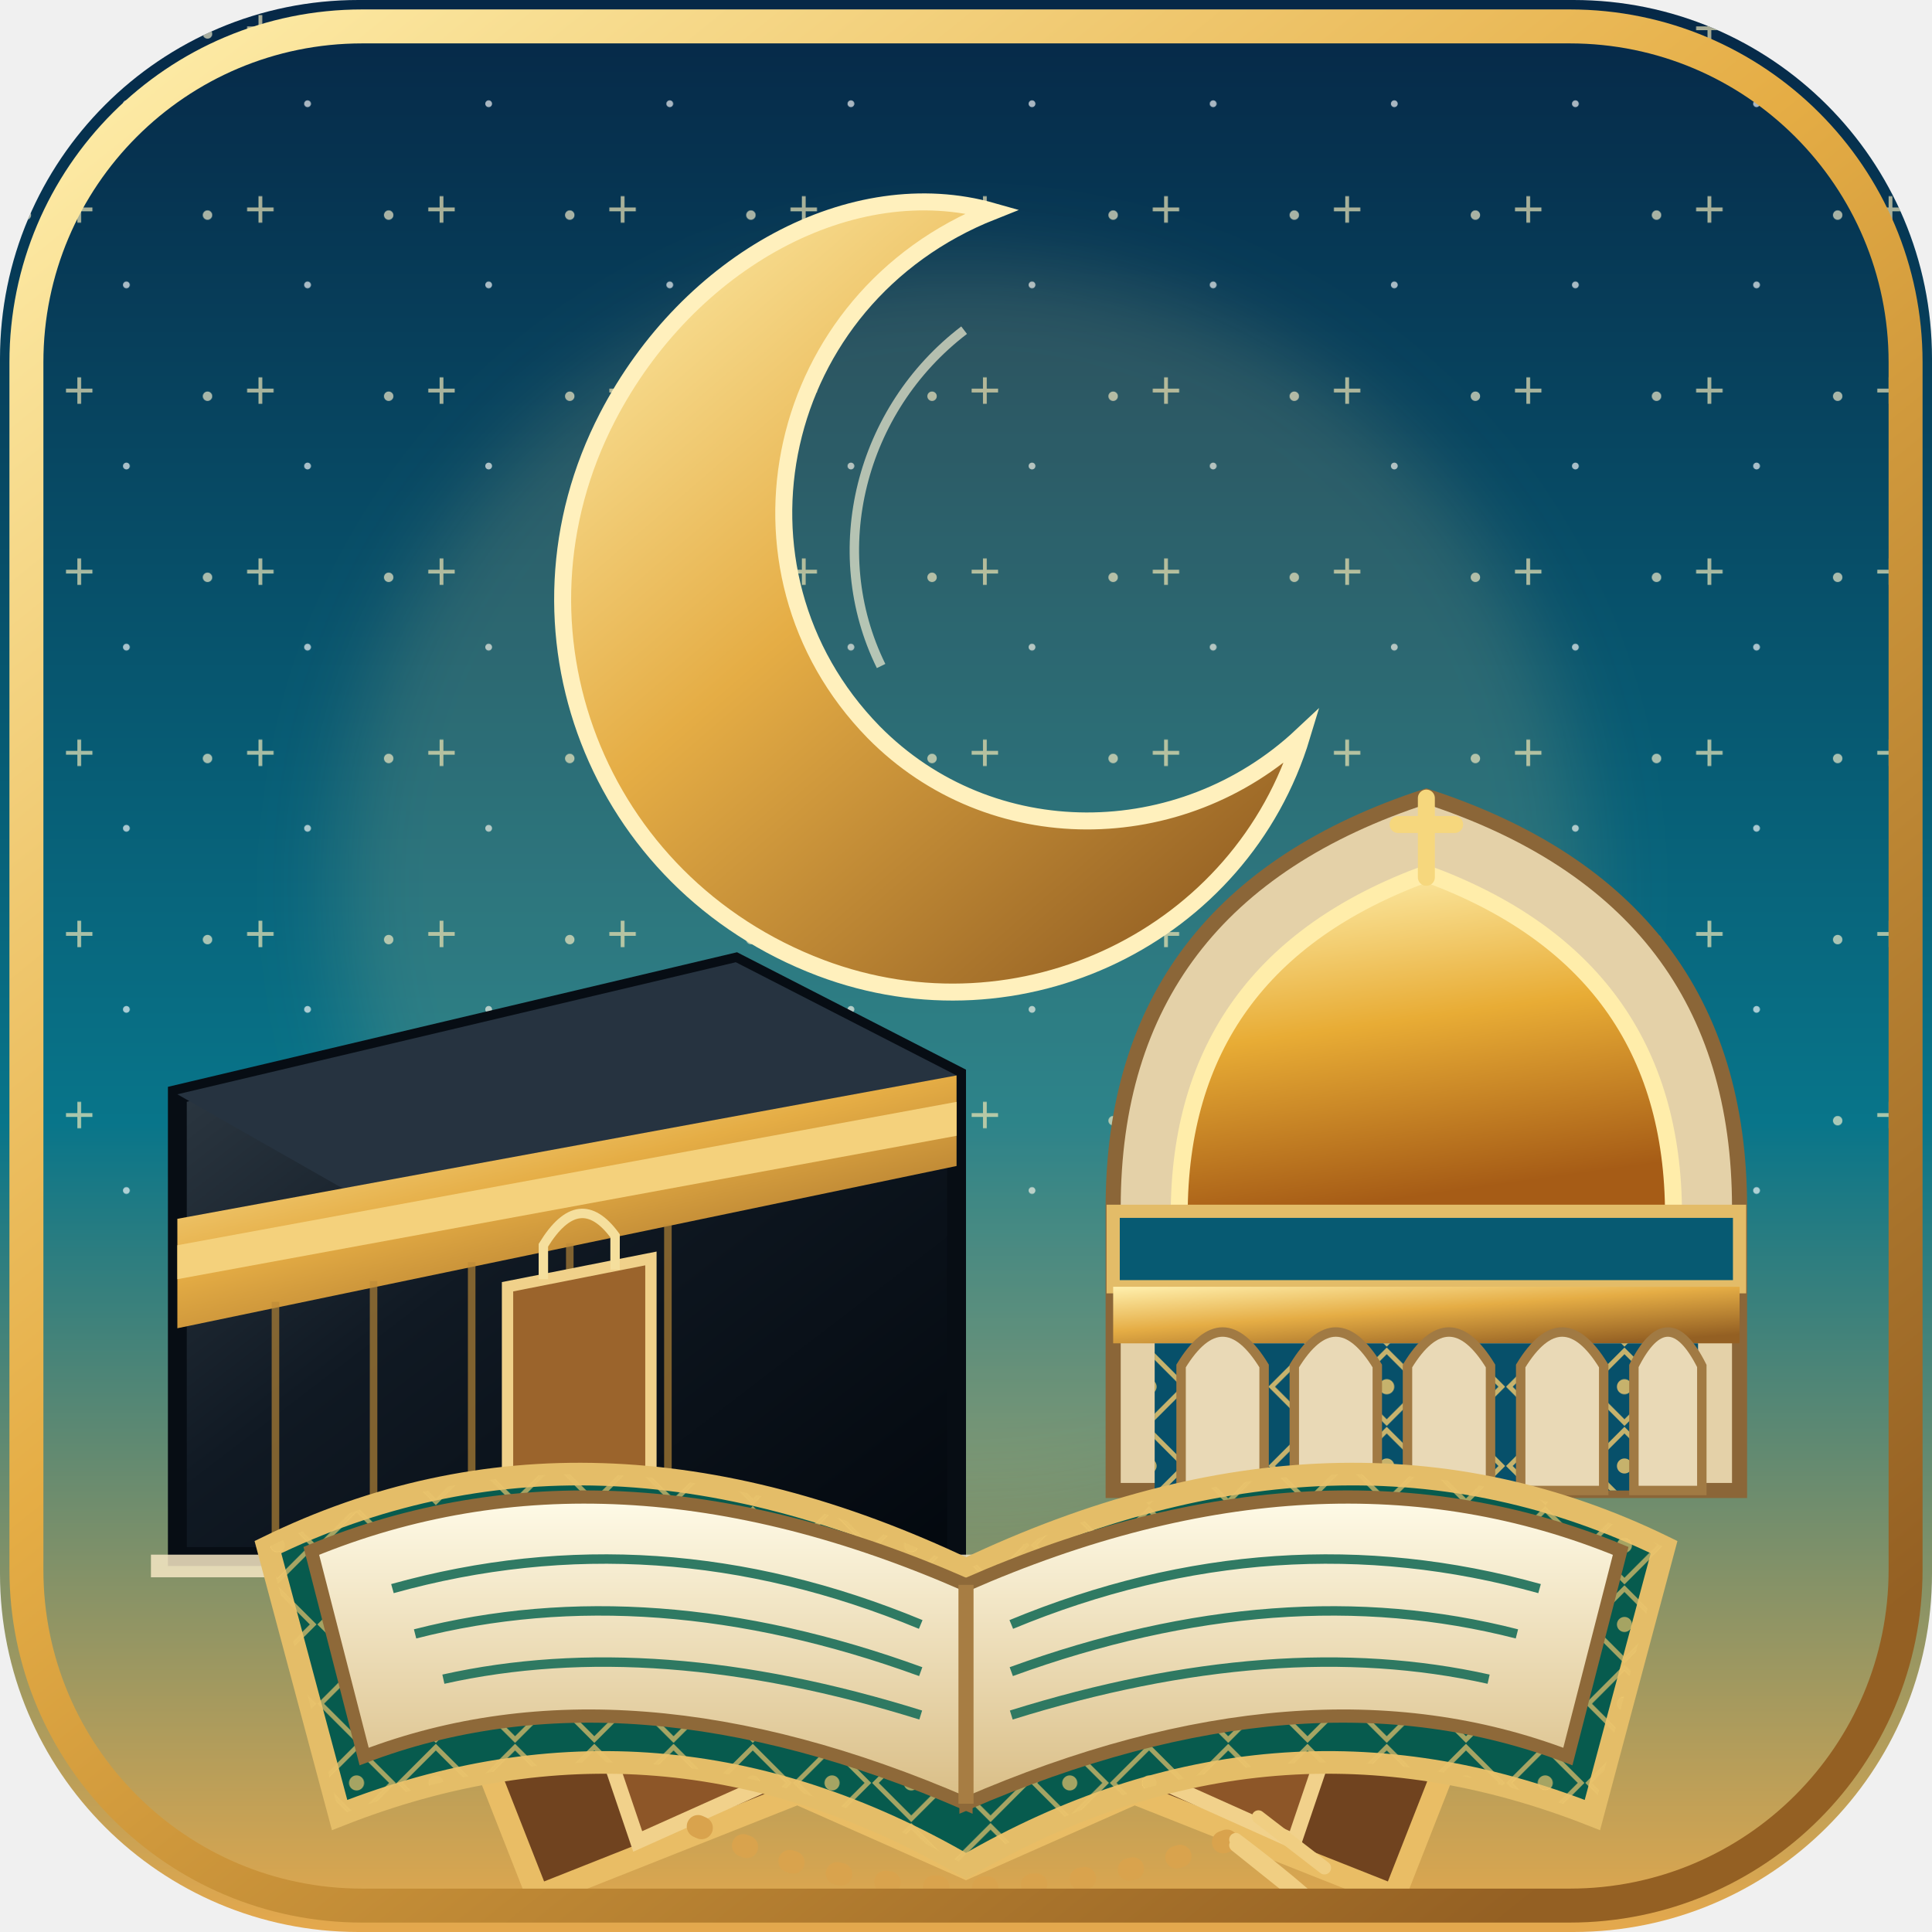
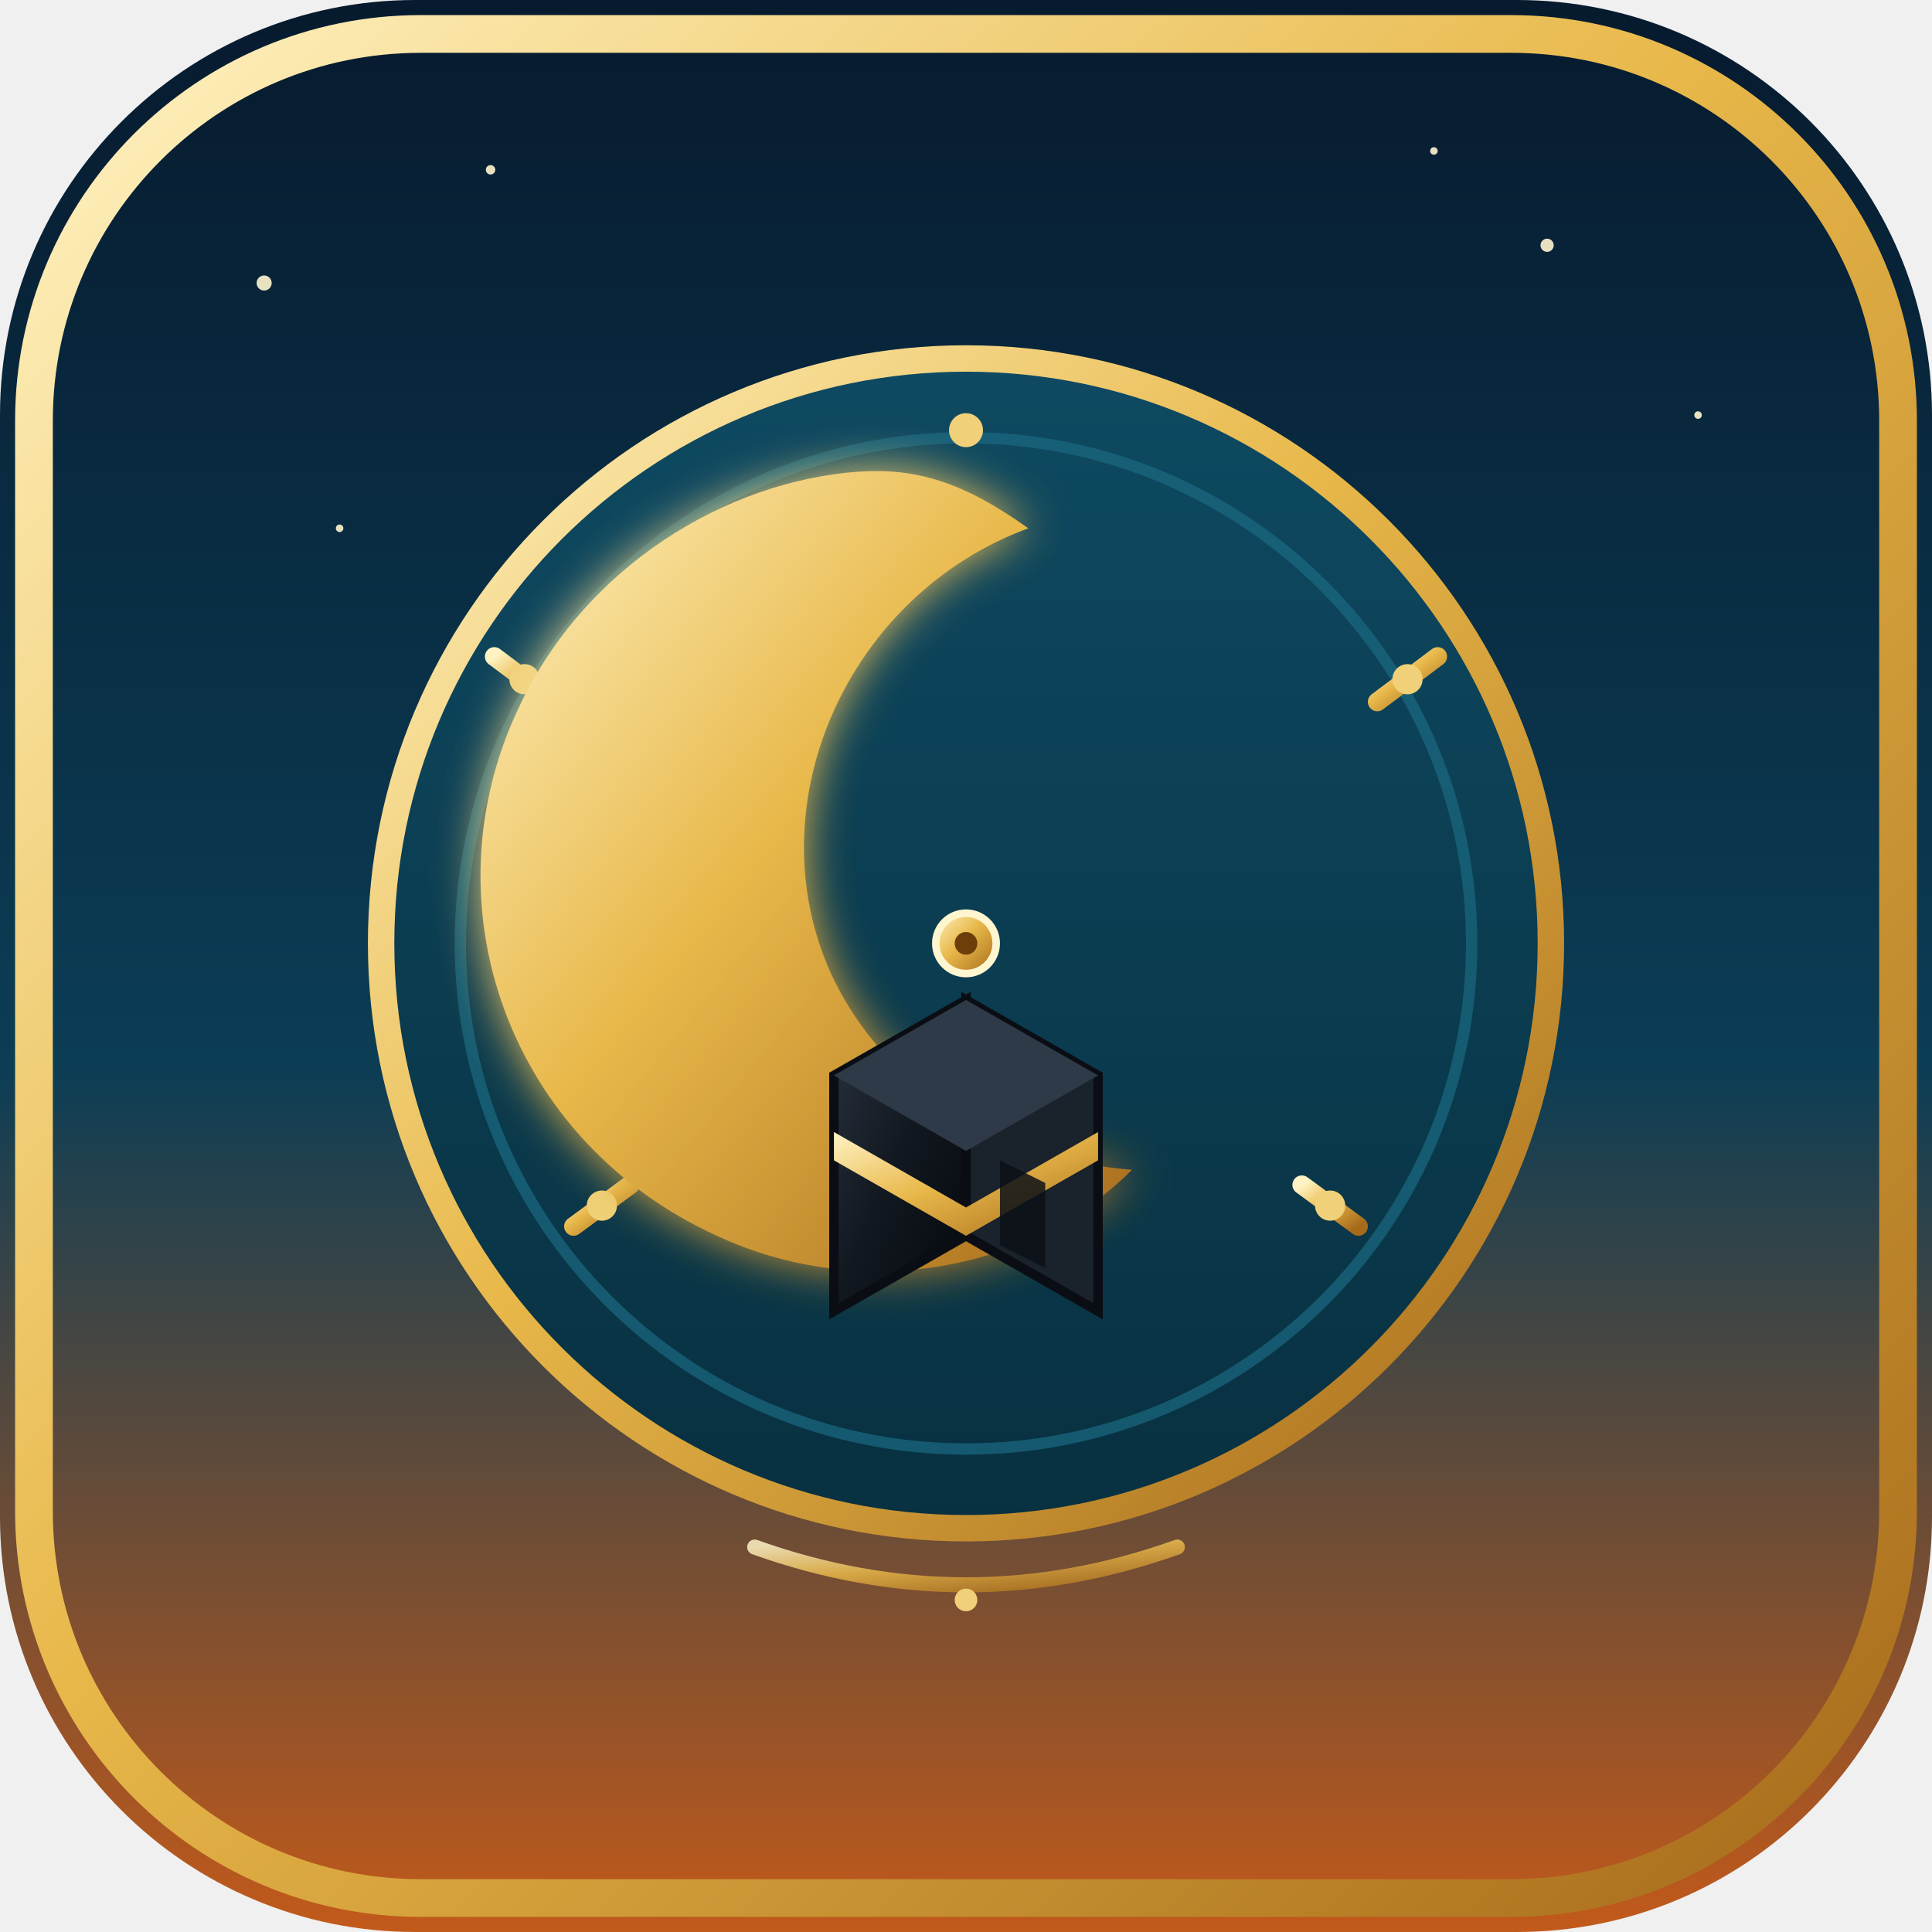
- <svg xmlns="http://www.w3.org/2000/svg" viewBox="0 0 1024 1024">
+ <svg xmlns="http://www.w3.org/2000/svg" viewBox="0 0 1024 1024" role="img" aria-label="Yom Time">
  <defs>
-     <linearGradient id="night" x2="0" y2="1">
-       <stop stop-color="#062746" />
-       <stop offset=".58" stop-color="#08758a" />
-       <stop offset="1" stop-color="#e7a94c" />
+     <linearGradient id="sky" x1="0" y1="0" x2="0" y2="1">
+       <stop offset="0%" stop-color="#071A2E" />
+       <stop offset="55%" stop-color="#0B3D55" />
+       <stop offset="100%" stop-color="#C45A1A" />
    </linearGradient>
-     <linearGradient id="gold" x2=".8" y2="1">
-       <stop stop-color="#fff0ae" />
-       <stop offset=".48" stop-color="#e5ad45" />
-       <stop offset="1" stop-color="#946023" />
+     <linearGradient id="gold" x1="0" y1="0" x2="1" y2="1">
+       <stop offset="0%" stop-color="#FFF3C4" />
+       <stop offset="45%" stop-color="#E8B84A" />
+       <stop offset="100%" stop-color="#A66A1A" />
    </linearGradient>
-     <linearGradient id="dome" x2=".2" y2="1">
-       <stop stop-color="#fff3b5" />
-       <stop offset=".5" stop-color="#e8ac35" />
-       <stop offset="1" stop-color="#a65c16" />
+     <linearGradient id="disc" x1="0" y1="0" x2="0" y2="1">
+       <stop offset="0%" stop-color="#0E4A62" />
+       <stop offset="100%" stop-color="#083040" />
    </linearGradient>
-     <linearGradient id="black" x2="1" y2="1">
-       <stop stop-color="#34404a" />
-       <stop offset=".45" stop-color="#101923" />
-       <stop offset="1" stop-color="#03080e" />
+     <linearGradient id="kaaba" x1="0" y1="0" x2="1" y2="1">
+       <stop offset="0%" stop-color="#2A3340" />
+       <stop offset="50%" stop-color="#121820" />
+       <stop offset="100%" stop-color="#05080C" />
    </linearGradient>
-     <linearGradient id="page" x2="0" y2="1">
-       <stop stop-color="#fffbe8" />
-       <stop offset="1" stop-color="#d9bd85" />
-     </linearGradient>
-     <pattern id="stars" width="96" height="96" patternUnits="userSpaceOnUse">
-       <circle cx="14" cy="18" r="2.5" fill="#fff4d0" />
-       <circle cx="67" cy="55" r="1.8" fill="#fff" />
-       <path d="M42 8v14M35 15h14" stroke="#fff0bd" stroke-width="2" />
-     </pattern>
-     <pattern id="ornament" width="42" height="42" patternUnits="userSpaceOnUse">
-       <path d="M21 2 40 21 21 40 2 21Z" fill="none" stroke="#e8c36c" stroke-width="2.5" />
-       <circle cx="21" cy="21" r="4" fill="#e8c36c" />
-     </pattern>
-     <clipPath id="clip">
-       <rect width="1024" height="1024" rx="190" />
+     <filter id="glow" x="-20%" y="-20%" width="140%" height="140%">
+       <feGaussianBlur stdDeviation="12" result="b" />
+       <feMerge>
+         <feMergeNode in="b" />
+         <feMergeNode in="SourceGraphic" />
+       </feMerge>
+     </filter>
+     <clipPath id="r">
+       <rect width="1024" height="1024" rx="220" />
    </clipPath>
-     <filter id="soft">
-       <feGaussianBlur stdDeviation="22" />
-     </filter>
  </defs>
-   <g clip-path="url(#clip)">
-     <rect width="1024" height="1024" fill="url(#night)" />
-     <rect width="1024" height="650" fill="url(#stars)" opacity=".65" />
-     <circle cx="510" cy="470" r="330" fill="#ffd889" opacity=".15" filter="url(#soft)" />
-     <path d="M526 112c-116 46-147 190-63 276 62 63 163 62 227 2-32 106-149 163-255 123-119-45-171-180-113-292 43-83 130-130 204-109Z" fill="url(#gold)" stroke="#fff0bd" stroke-width="9" />
-     <path d="M511 175c-55 42-74 117-44 178" fill="none" stroke="#fff7d8" stroke-width="5" opacity=".65" />
-     <path d="M94 580 390 510 507 570 507 825 94 825Z" fill="url(#black)" stroke="#070d14" stroke-width="10" />
-     <path d="M94 580 390 510 507 570 210 646Z" fill="#263340" />
-     <path d="M94 646 507 570v48L94 704Z" fill="url(#gold)" />
-     <path d="M94 660 507 584v18L94 678Z" fill="#f4d17c" />
-     <path d="M146 690v124m52-135v145m52-155v165m52-175v185m52-195v205" stroke="#bd8a37" stroke-width="4" opacity=".65" />
-     <path d="M269 682 345 667v116l-76 16Z" fill="#9b642c" stroke="#f0d18a" stroke-width="6" />
-     <path d="M288 678v-18q19-31 38-5v18" fill="none" stroke="#f5df9d" stroke-width="5" />
-     <path d="M80 830h450" stroke="#f6e6c4" stroke-width="12" opacity=".85" />
-     <path d="M590 790V640q0-164 166-218 166 54 166 218v150Z" fill="#e4d1a8" stroke="#8b6638" stroke-width="8" />
-     <path d="M625 644q0-133 131-181 131 48 131 181Z" fill="url(#dome)" stroke="#ffedaa" stroke-width="9" />
-     <path d="M756 465v-42m-15 14h30" stroke="#f6d77d" stroke-width="9" stroke-linecap="round" />
-     <path d="M590 642h332v40H590Z" fill="#075a72" stroke="#e3bc68" stroke-width="7" />
-     <path d="M590 682h332v30H590Z" fill="url(#gold)" />
-     <path d="M612 712h288v78H612Z" fill="#07506a" />
-     <path d="M612 712h288v78H612Z" fill="url(#ornament)" opacity=".85" />
-     <g fill="#e9d9b6" stroke="#a17a43" stroke-width="5">
-       <path d="M626 790v-66q22-36 44 0v66Z" />
-       <path d="M686 790v-66q22-36 44 0v66Z" />
-       <path d="M746 790v-66q22-36 44 0v66Z" />
-       <path d="M806 790v-66q22-36 44 0v66Z" />
-       <path d="M866 790v-66q18-36 36 0v66Z" />
+   <g clip-path="url(#r)">
+     <rect width="1024" height="1024" fill="url(#sky)" />
+     <g fill="#FFF6D0" opacity="0.9">
+       <circle cx="140" cy="150" r="4" />
+       <circle cx="260" cy="90" r="2.5" />
+       <circle cx="820" cy="130" r="3.5" />
+       <circle cx="900" cy="220" r="2" />
+       <circle cx="180" cy="280" r="2" />
+       <circle cx="760" cy="80" r="2" />
    </g>
-     <path d="m230 865 282 125 282-125-55 140-227-90-227 90Z" fill="#70431f" stroke="#e9bd65" stroke-width="12" />
-     <path d="m300 864 212 103 212-103-38 112-174-78-174 78Z" fill="#8d5628" stroke="#f1d18b" stroke-width="8" />
-     <path d="M142 820q170-83 370 12 200-95 370-12l-38 142q-170-67-332 27-162-94-332-27Z" fill="#075b4e" stroke="#e4bd68" stroke-width="12" />
-     <path d="M142 820q170-83 370 12 200-95 370-12l-38 142q-170-67-332 27-162-94-332-27Z" fill="url(#ornament)" opacity=".7" />
-     <path d="M165 822q158-65 347 18v116q-180-78-319-25Z" fill="url(#page)" stroke="#8e6939" stroke-width="7" />
-     <path d="M859 822q-158-65-347 18v116q180-78 319-25Z" fill="url(#page)" stroke="#8e6939" stroke-width="7" />
-     <path d="M512 840v116" stroke="#a77d43" stroke-width="8" />
-     <g fill="none" stroke="#26755e" stroke-width="5" opacity=".95">
-       <path d="M208 842q140-39 280 19M220 866q125-32 268 20M235 890q112-25 253 19M816 842q-140-39-280 19M804 866q-125-32-268 20M789 890q-112-25-253 19" />
+     <circle cx="512" cy="500" r="310" fill="url(#disc)" stroke="url(#gold)" stroke-width="14" />
+     <circle cx="512" cy="500" r="268" fill="none" stroke="#1A6A82" stroke-width="6" opacity="0.7" />
+     <g stroke="url(#gold)" stroke-width="10" stroke-linecap="round">
+       <line x1="512" y1="210" x2="512" y2="248" />
+       <line x1="762" y1="348" x2="730" y2="372" />
+       <line x1="720" y1="650" x2="690" y2="628" />
+       <line x1="304" y1="650" x2="334" y2="628" />
+       <line x1="262" y1="348" x2="294" y2="372" />
    </g>
-     <path d="M370 968q133 62 285 6" fill="none" stroke="#d9a34d" stroke-width="12" stroke-linecap="round" stroke-dasharray="2 24" />
-     <path d="M655 975q24 18 43 35m-31-47 35 27m-47-12 35 28" stroke="#f0ce82" stroke-width="7" stroke-linecap="round" />
-     <rect x="14" y="14" width="996" height="996" rx="178" fill="none" stroke="url(#gold)" stroke-width="18" />
+     <g fill="#F0D078">
+       <circle cx="512" cy="228" r="9" />
+       <circle cx="746" cy="360" r="8" />
+       <circle cx="705" cy="639" r="8" />
+       <circle cx="319" cy="639" r="8" />
+       <circle cx="278" cy="360" r="8" />
+     </g>
+     <path filter="url(#glow)" fill="url(#gold)" d="M545 280c-95 35-145 145-105 235 28 62 92 100 160 105          -55 55-145 70-220 35-110-50-155-175-105-280          35-75 110-120 180-125 30-2 55 5 90 30z" />
+     <g transform="translate(512 560)">
+       <path d="M-70 10 L0 -30 L0 95 L-70 135 Z" fill="url(#kaaba)" stroke="#0A0E14" stroke-width="5" />
+       <path d="M0 -30 L70 10 L70 135 L0 95 Z" fill="#1A222C" stroke="#0A0E14" stroke-width="5" />
+       <path d="M-70 10 L0 -30 L70 10 L0 50 Z" fill="#2E3A48" />
+       <path d="M-70 40 L0 80 L70 40 L70 55 L0 95 L-70 55 Z" fill="url(#gold)" />
+       <path d="M18 55 L18 100 L42 112 L42 67 Z" fill="#0C1016" opacity="0.85" />
+     </g>
+     <g transform="translate(512 500)">
+       <line x1="0" y1="0" x2="0" y2="-175" stroke="url(#gold)" stroke-width="8" stroke-linecap="round" />
+       <circle cx="0" cy="0" r="16" fill="url(#gold)" stroke="#FFF6D0" stroke-width="4" />
+       <circle cx="0" cy="0" r="6" fill="#6B3E0A" />
+     </g>
+     <path d="M400 820 Q512 860 624 820" fill="none" stroke="url(#gold)" stroke-width="8" stroke-linecap="round" opacity="0.85" />
+     <circle cx="512" cy="848" r="6" fill="#F0D078" />
  </g>
+   <rect x="18" y="18" width="988" height="988" rx="205" fill="none" stroke="url(#gold)" stroke-width="20" />
</svg>
